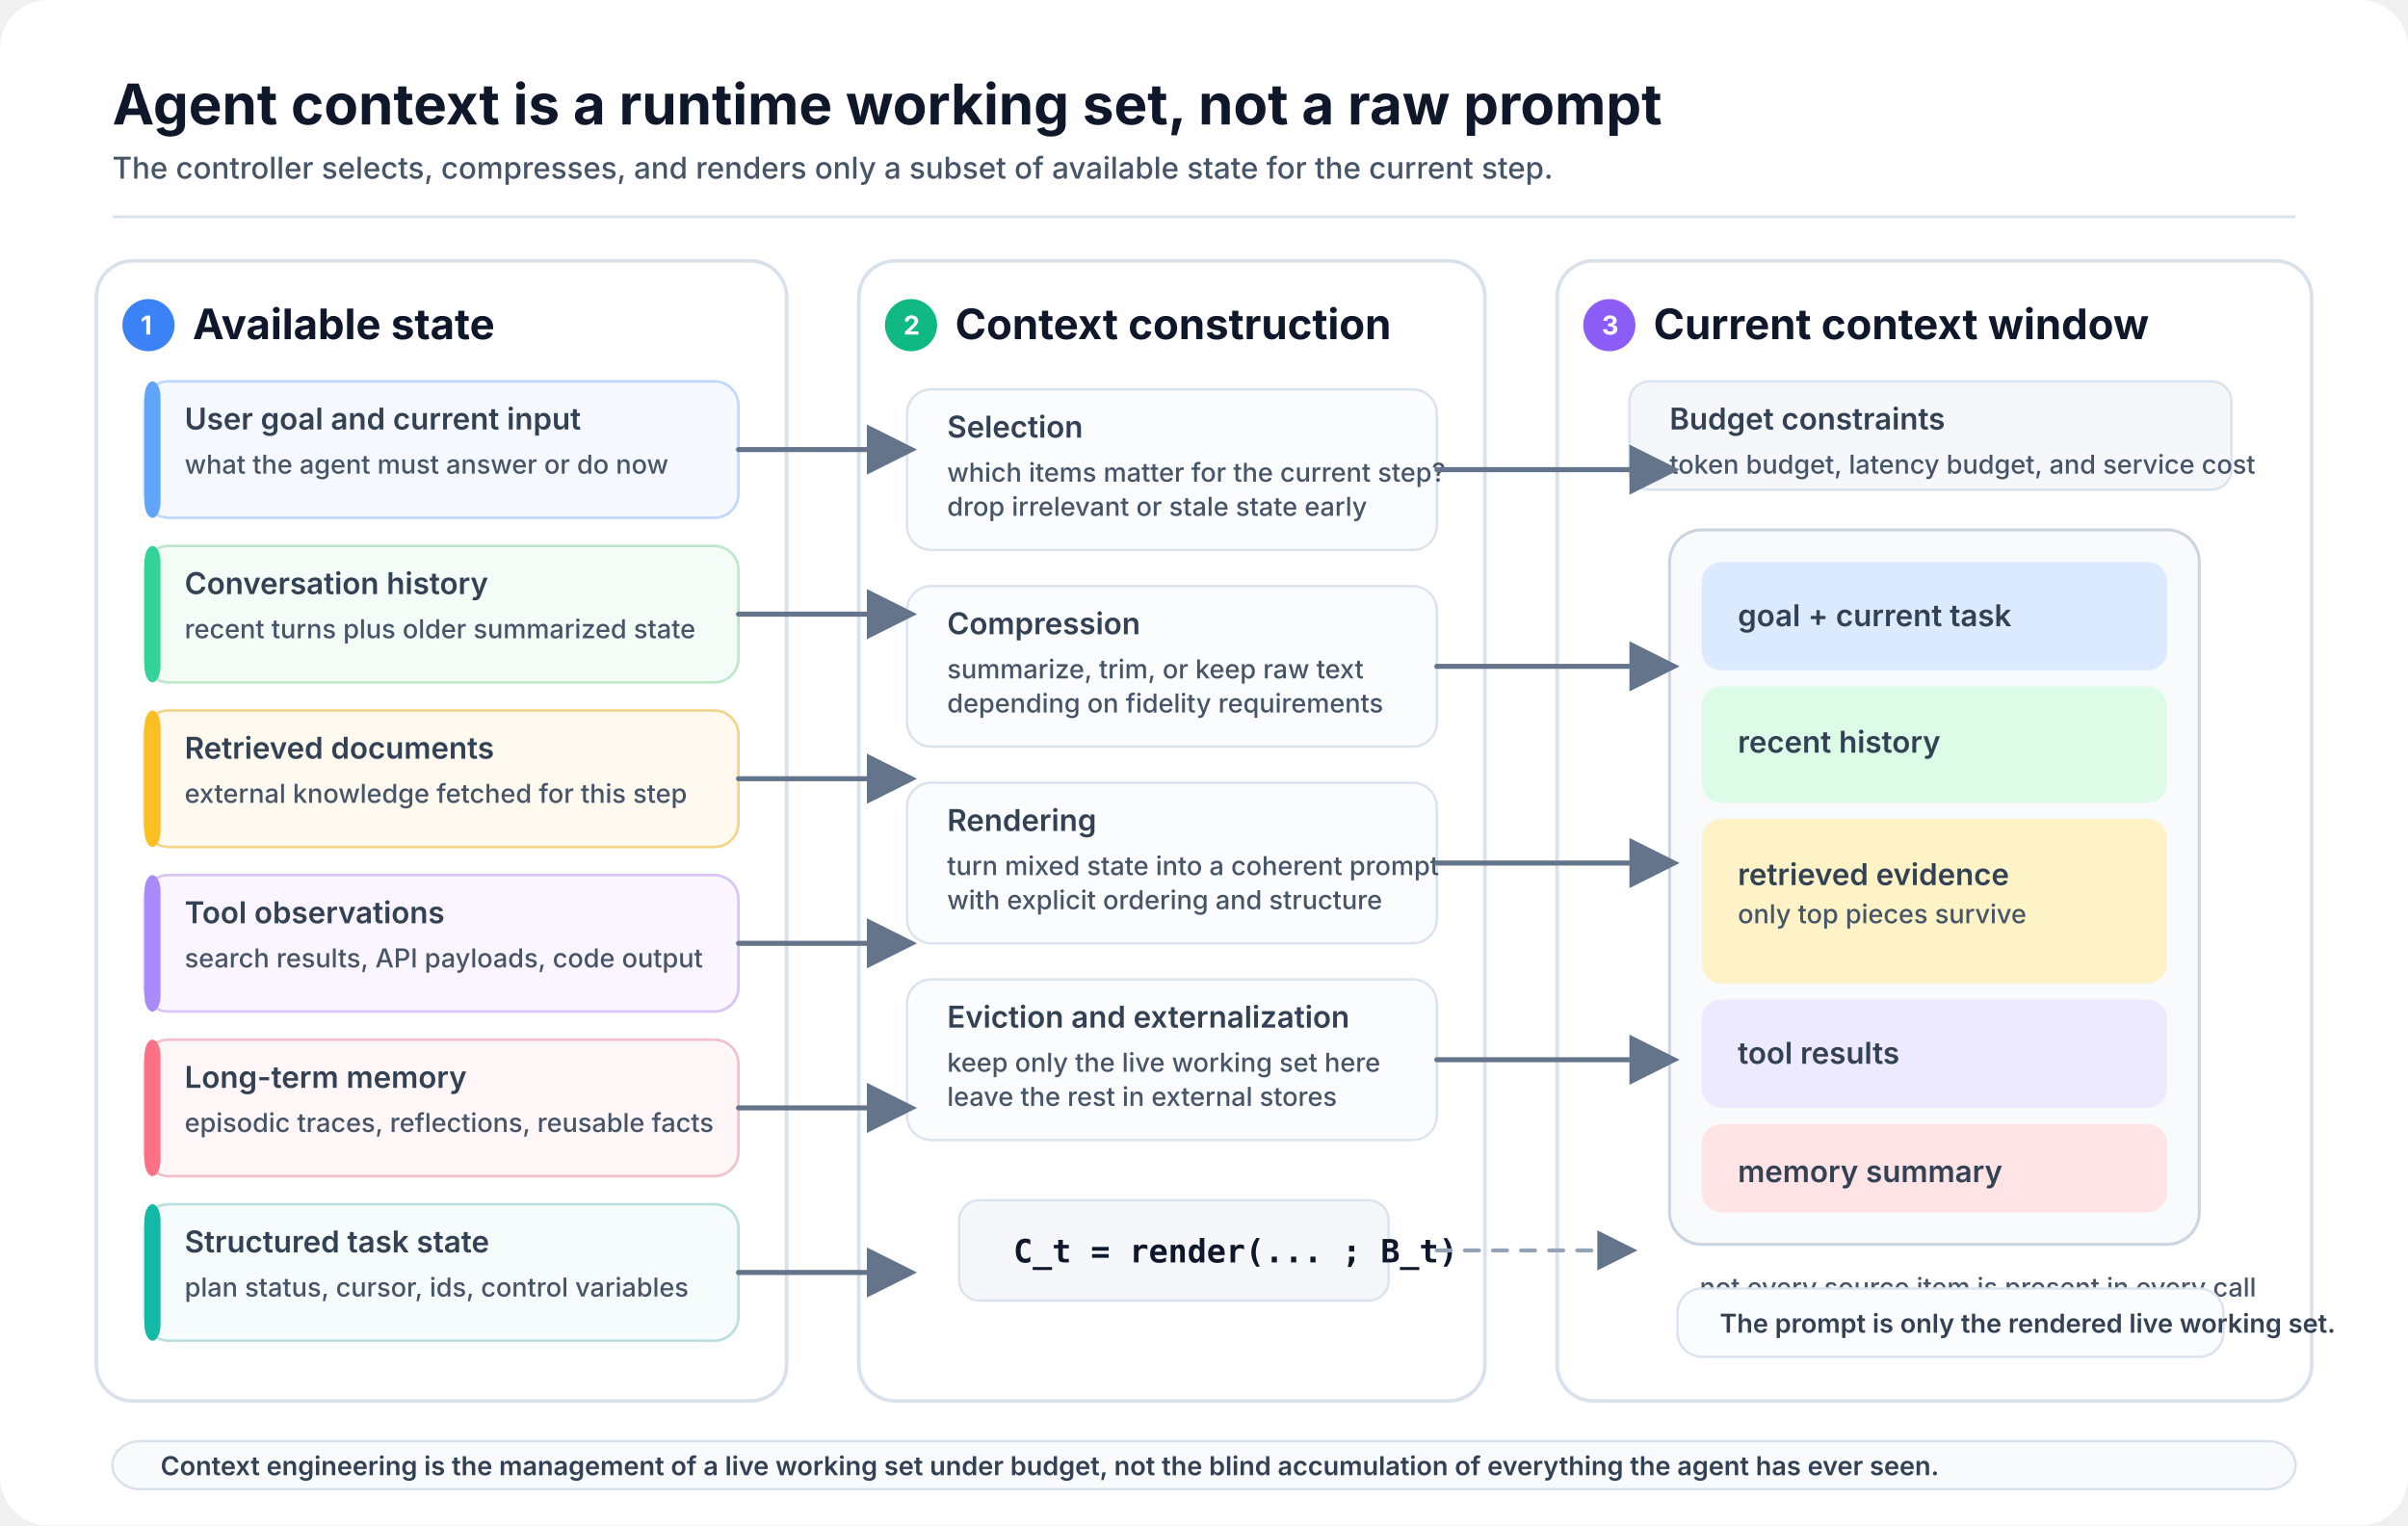
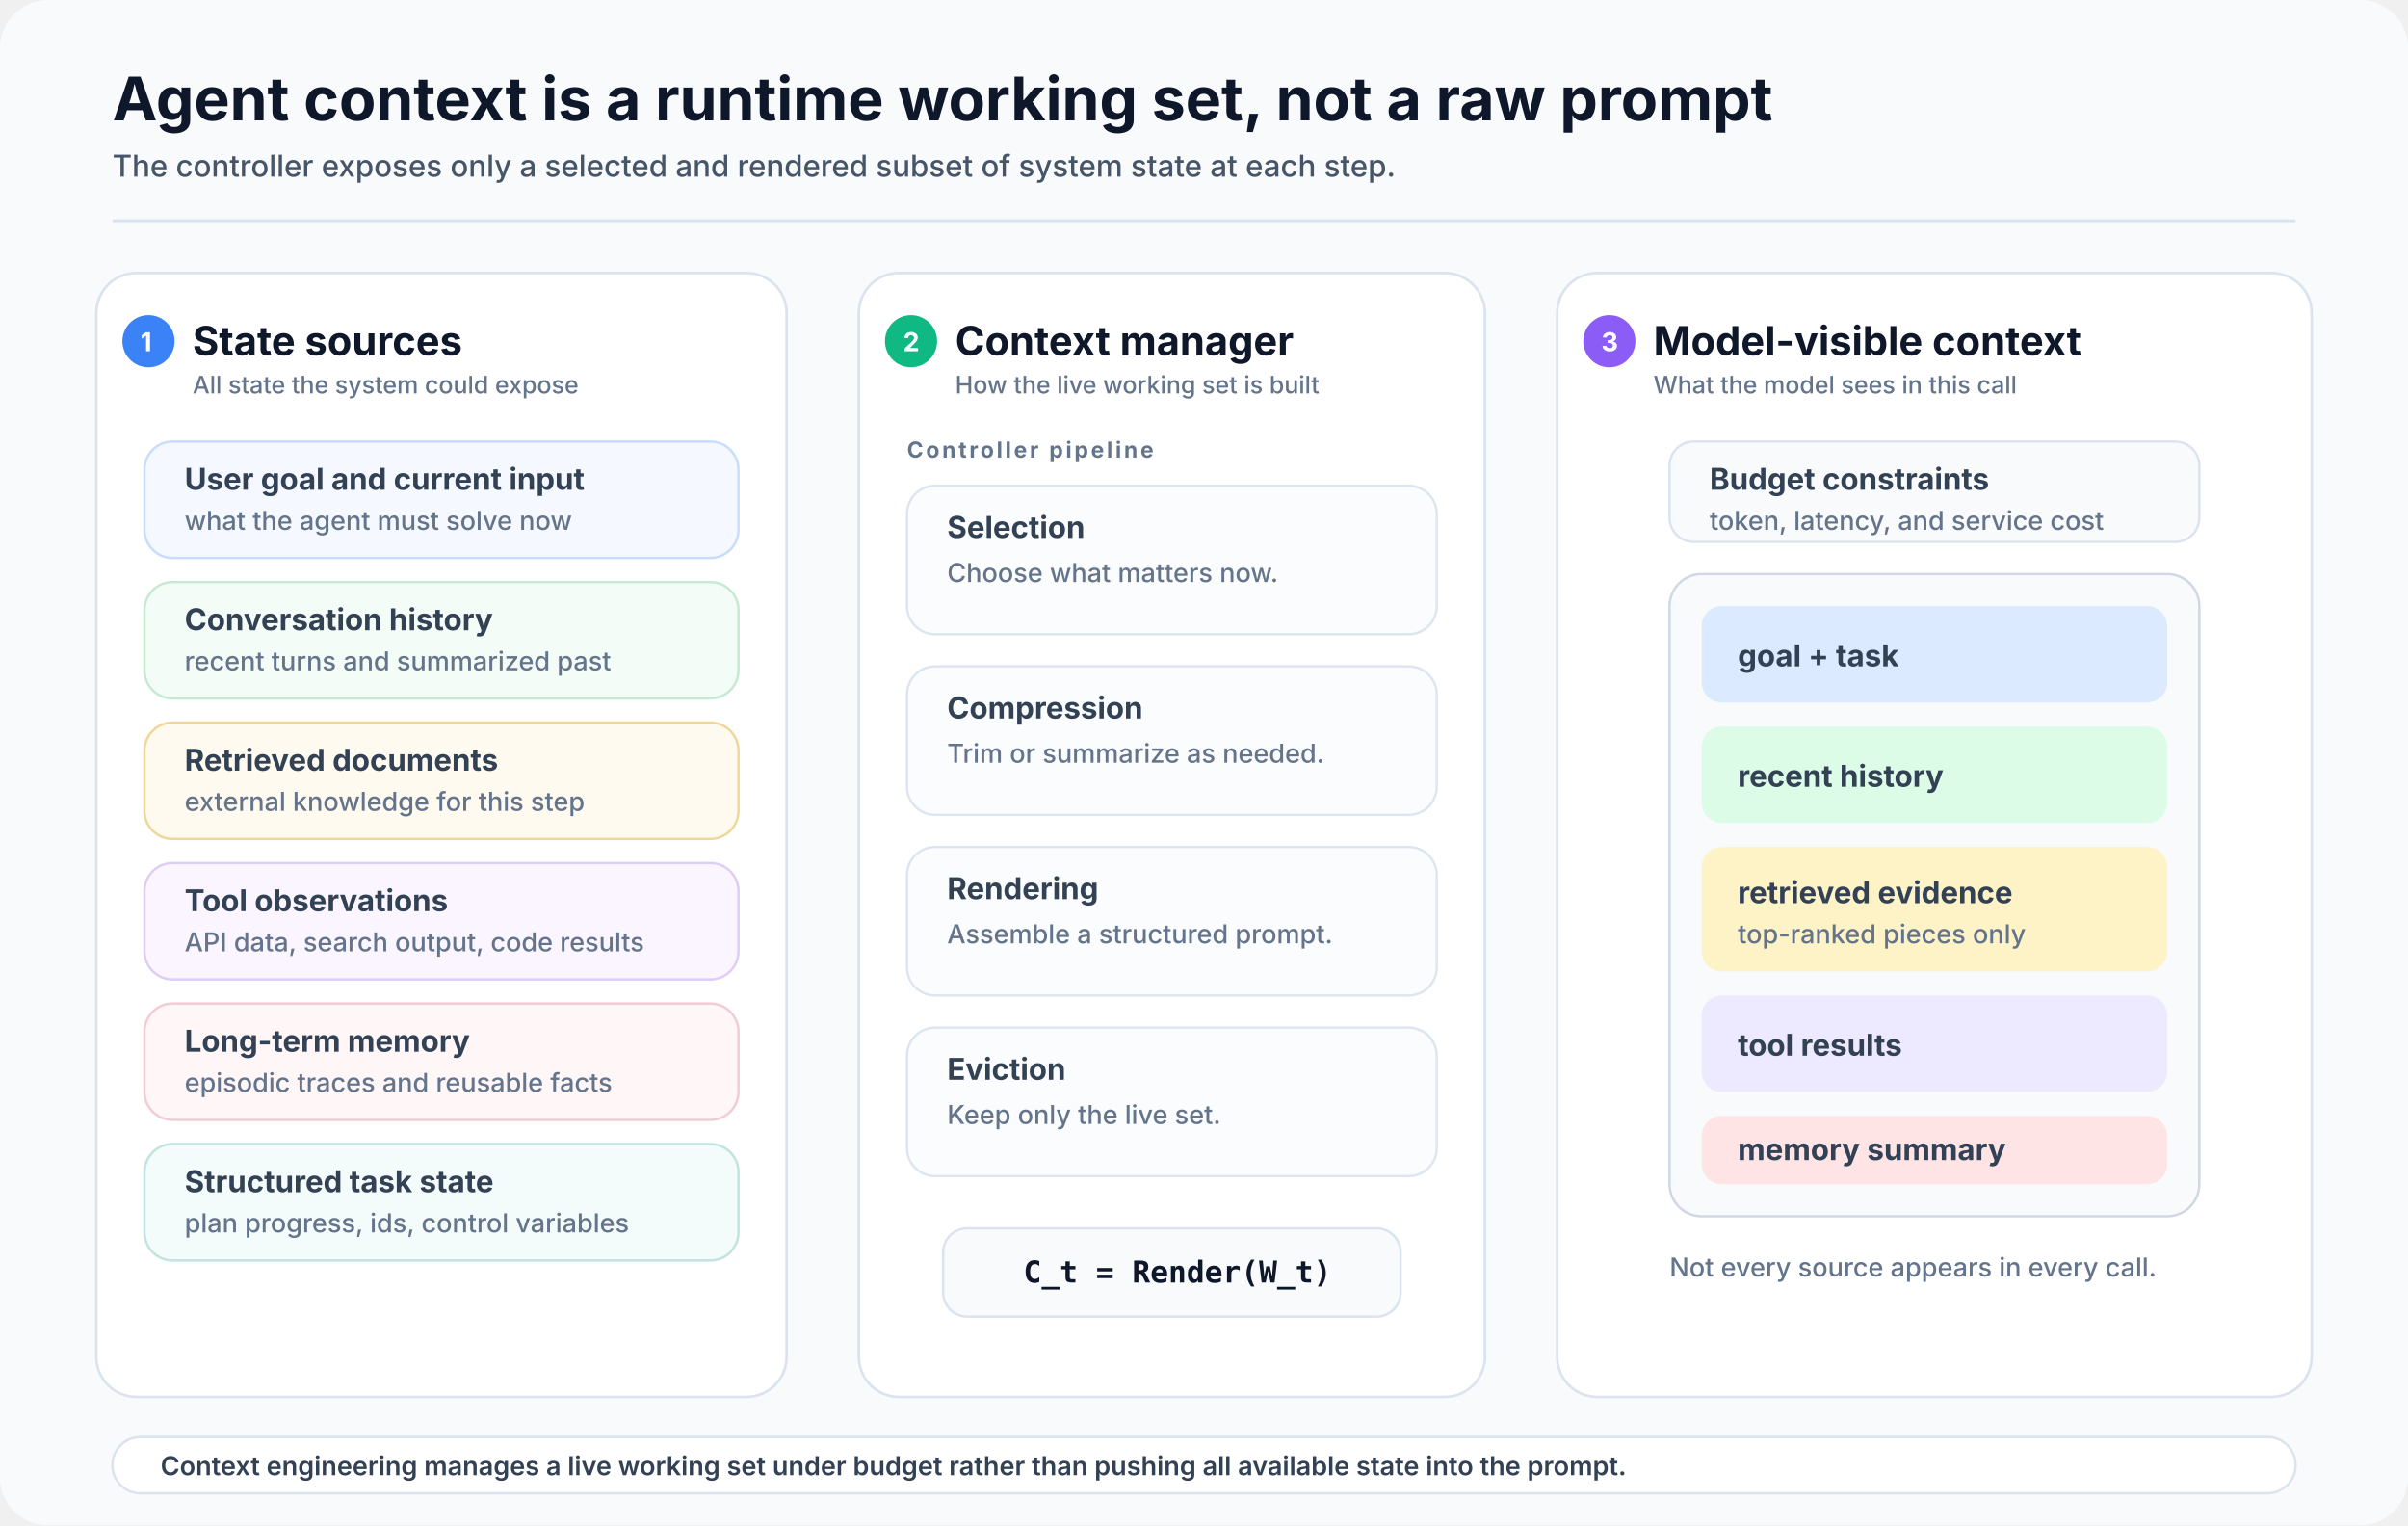
<svg xmlns="http://www.w3.org/2000/svg" width="1200" height="760" viewBox="0 0 1200 760" fill="none" role="img" aria-labelledby="title desc">
-   <defs>
-     <marker id="arrowhead" markerWidth="10" markerHeight="10" refX="8" refY="5" orient="auto" markerUnits="strokeWidth">
-       <path d="M0 0L10 5L0 10Z" fill="#64748b" />
-     </marker>
-   </defs>
  <style>
-     .bg { fill: #ffffff; }
-     .frame { fill: #ffffff; stroke: #d9e1ec; stroke-width: 1.8; rx: 18; }
-     .rule { stroke: #d9e1ec; stroke-width: 1.4; }
-     .title { fill: #0f172a; font: 700 28px "Inter", "Segoe UI", sans-serif; }
+     .bg { fill: #f8fafc; }
+ 
+     .title { fill: #0f172a; font: 700 30px "Inter", "Segoe UI", sans-serif; }
    .subtitle { fill: #475569; font: 500 15px "Inter", "Segoe UI", sans-serif; }
-     .panelTitle { fill: #0f172a; font: 700 21px "Inter", "Segoe UI", sans-serif; }
-     .num { fill: #ffffff; font: 700 13px "Inter", "Segoe UI", sans-serif; }
-     .label { fill: #334155; font: 600 15px "Inter", "Segoe UI", sans-serif; }
-     .body { fill: #475569; font: 500 13px "Inter", "Segoe UI", sans-serif; }
-     .mono { fill: #0f172a; font: 700 16px "JetBrains Mono", "SFMono-Regular", monospace; }
-     .chipA { fill: #f5f9ff; stroke: #bfd8ff; stroke-width: 1.3; rx: 12; }
-     .chipB { fill: #f4fcf7; stroke: #bde8cb; stroke-width: 1.3; rx: 12; }
-     .chipC { fill: #fffaf0; stroke: #f0d58a; stroke-width: 1.3; rx: 12; }
-     .chipD { fill: #faf5ff; stroke: #dac3f5; stroke-width: 1.3; rx: 12; }
-     .chipE { fill: #fff6f7; stroke: #f1c0ca; stroke-width: 1.3; rx: 12; }
-     .chipF { fill: #f6fbfb; stroke: #b9e0dd; stroke-width: 1.3; rx: 12; }
-     .barA { fill: #60a5fa; }
-     .barB { fill: #34d399; }
-     .barC { fill: #fbbf24; }
-     .barD { fill: #a78bfa; }
-     .barE { fill: #fb7185; }
-     .barF { fill: #14b8a6; }
-     .summary { fill: #fbfcfe; stroke: #dbe3ee; stroke-width: 1.2; rx: 12; }
-     .badge { fill: #f5f7fb; stroke: #dbe3ee; stroke-width: 1.2; rx: 10; }
+     .rule { stroke: #dbe4ee; stroke-width: 1.4; }
+ 
+     .panel {
+       fill: #ffffff;
+       stroke: #dbe4ee;
+       stroke-width: 1.3;
+       rx: 20;
+     }
+ 
+     .panelTitle { fill: #0f172a; font: 700 20px "Inter", "Segoe UI", sans-serif; }
+     .panelHint { fill: #64748b; font: 500 12px "Inter", "Segoe UI", sans-serif; }
+ 
+     .stepNum { fill: #ffffff; font: 700 13px "Inter", "Segoe UI", sans-serif; }
+ 
    .n1 { fill: #3b82f6; }
    .n2 { fill: #10b981; }
    .n3 { fill: #8b5cf6; }
-     .arrow { stroke: #64748b; stroke-width: 2.5; stroke-linecap: round; marker-end: url(#arrowhead); }
-     .dashed { stroke: #94a3b8; stroke-width: 2; stroke-linecap: round; stroke-dasharray: 7 7; marker-end: url(#arrowhead); }
-     .window { fill: #f8fafc; stroke: #cbd5e1; stroke-width: 1.5; rx: 16; }
+ 
+     .label { fill: #334155; font: 650 15px "Inter", "Segoe UI", sans-serif; }
+     .body { fill: #64748b; font: 500 13px "Inter", "Segoe UI", sans-serif; }
+     .mono { fill: #0f172a; font: 700 15px "JetBrains Mono", "SFMono-Regular", monospace; }
+ 
+     .chipA { fill: #f5f9ff; stroke: #c8dcff; stroke-width: 1.2; rx: 14; }
+     .chipB { fill: #f4fcf7; stroke: #c5ead1; stroke-width: 1.2; rx: 14; }
+     .chipC { fill: #fffaf0; stroke: #efd79a; stroke-width: 1.2; rx: 14; }
+     .chipD { fill: #faf5ff; stroke: #decdf4; stroke-width: 1.2; rx: 14; }
+     .chipE { fill: #fff6f7; stroke: #f2ccd4; stroke-width: 1.2; rx: 14; }
+     .chipF { fill: #f4fbfb; stroke: #c1e4e0; stroke-width: 1.2; rx: 14; }
+ 
+     .summary {
+       fill: #fbfcfe;
+       stroke: #dde6f0;
+       stroke-width: 1.2;
+       rx: 14;
+     }
+ 
+     .badge {
+       fill: #f8fafc;
+       stroke: #dbe4ee;
+       stroke-width: 1.2;
+       rx: 12;
+     }
+ 
+     .window {
+       fill: #f8fafc;
+       stroke: #cfd8e3;
+       stroke-width: 1.2;
+       rx: 16;
+     }
+ 
    .slotA { fill: #dbeafe; }
    .slotB { fill: #dcfce7; }
    .slotC { fill: #fef3c7; }
    .slotD { fill: #ede9fe; }
    .slotE { fill: #ffe4e6; }
-     .slotF { fill: #ccfbf1; }
-     .footer { fill: #f8fafc; stroke: #d9e1ec; stroke-width: 1.2; rx: 14; }
+ 
+     .footer {
+       fill: #ffffff;
+       stroke: #dbe4ee;
+       stroke-width: 1.2;
+       rx: 14;
+     }
+ 
    .footerText { fill: #334155; font: 600 13px "Inter", "Segoe UI", sans-serif; }
+     .smallCaps { fill: #64748b; font: 700 11px "Inter", "Segoe UI", sans-serif; letter-spacing: 0.12em; }
  </style>
  <rect class="bg" width="1200" height="760" rx="24" />
-   <text class="title" x="56" y="62">Agent context is a runtime working set, not a raw prompt</text>
-   <text class="subtitle" x="56" y="89">The controller selects, compresses, and renders only a subset of available state for the current step.</text>
-   <line class="rule" x1="56" y1="108" x2="1144" y2="108" />
-   <rect class="frame" x="48" y="130" width="344" height="568" rx="18" />
-   <rect class="frame" x="428" y="130" width="312" height="568" rx="18" />
-   <rect class="frame" x="776" y="130" width="376" height="568" rx="18" />
-   <circle class="n1" cx="74" cy="162" r="13" />
-   <text class="num" x="70.1" y="166.7">1</text>
-   <text class="panelTitle" x="96" y="169">Available state</text>
-   <circle class="n2" cx="454" cy="162" r="13" />
-   <text class="num" x="450.2" y="166.7">2</text>
-   <text class="panelTitle" x="476" y="169">Context construction</text>
-   <circle class="n3" cx="802" cy="162" r="13" />
-   <text class="num" x="798.2" y="166.7">3</text>
-   <text class="panelTitle" x="824" y="169">Current context window</text>
-   <rect class="chipA" x="72" y="190" width="296" height="68" rx="12" />
-   <rect class="barA" x="72" y="190" width="8" height="68" rx="8" />
-   <text class="label" x="92" y="214">User goal and current input</text>
-   <text class="body" x="92" y="236">what the agent must answer or do now</text>
-   <rect class="chipB" x="72" y="272" width="296" height="68" rx="12" />
-   <rect class="barB" x="72" y="272" width="8" height="68" rx="8" />
-   <text class="label" x="92" y="296">Conversation history</text>
-   <text class="body" x="92" y="318">recent turns plus older summarized state</text>
-   <rect class="chipC" x="72" y="354" width="296" height="68" rx="12" />
-   <rect class="barC" x="72" y="354" width="8" height="68" rx="8" />
-   <text class="label" x="92" y="378">Retrieved documents</text>
-   <text class="body" x="92" y="400">external knowledge fetched for this step</text>
-   <rect class="chipD" x="72" y="436" width="296" height="68" rx="12" />
-   <rect class="barD" x="72" y="436" width="8" height="68" rx="8" />
-   <text class="label" x="92" y="460">Tool observations</text>
-   <text class="body" x="92" y="482">search results, API payloads, code output</text>
-   <rect class="chipE" x="72" y="518" width="296" height="68" rx="12" />
-   <rect class="barE" x="72" y="518" width="8" height="68" rx="8" />
-   <text class="label" x="92" y="542">Long-term memory</text>
-   <text class="body" x="92" y="564">episodic traces, reflections, reusable facts</text>
-   <rect class="chipF" x="72" y="600" width="296" height="68" rx="12" />
-   <rect class="barF" x="72" y="600" width="8" height="68" rx="8" />
-   <text class="label" x="92" y="624">Structured task state</text>
-   <text class="body" x="92" y="646">plan status, cursor, ids, control variables</text>
-   <rect class="summary" x="452" y="194" width="264" height="80" rx="12" />
-   <text class="label" x="472" y="218">Selection</text>
-   <text class="body" x="472" y="240">which items matter for the current step?</text>
-   <text class="body" x="472" y="257">drop irrelevant or stale state early</text>
-   <rect class="summary" x="452" y="292" width="264" height="80" rx="12" />
-   <text class="label" x="472" y="316">Compression</text>
-   <text class="body" x="472" y="338">summarize, trim, or keep raw text</text>
-   <text class="body" x="472" y="355">depending on fidelity requirements</text>
-   <rect class="summary" x="452" y="390" width="264" height="80" rx="12" />
-   <text class="label" x="472" y="414">Rendering</text>
-   <text class="body" x="472" y="436">turn mixed state into a coherent prompt</text>
-   <text class="body" x="472" y="453">with explicit ordering and structure</text>
-   <rect class="summary" x="452" y="488" width="264" height="80" rx="12" />
-   <text class="label" x="472" y="512">Eviction and externalization</text>
-   <text class="body" x="472" y="534">keep only the live working set here</text>
-   <text class="body" x="472" y="551">leave the rest in external stores</text>
-   <rect class="badge" x="478" y="598" width="214" height="50" rx="10" />
-   <text class="mono" x="505" y="629">C_t = render(... ; B_t)</text>
-   <rect class="badge" x="812" y="190" width="300" height="54" rx="10" />
-   <text class="label" x="832" y="214">Budget constraints</text>
-   <text class="body" x="832" y="236">token budget, latency budget, and service cost</text>
-   <rect class="window" x="832" y="264" width="264" height="356" rx="16" />
-   <rect class="slotA" x="848" y="280" width="232" height="54" rx="10" />
-   <text class="label" x="866" y="312">goal + current task</text>
-   <rect class="slotB" x="848" y="342" width="232" height="58" rx="10" />
-   <text class="label" x="866" y="375">recent history</text>
-   <rect class="slotC" x="848" y="408" width="232" height="82" rx="10" />
-   <text class="label" x="866" y="441">retrieved evidence</text>
-   <text class="body" x="866" y="460">only top pieces survive</text>
-   <rect class="slotD" x="848" y="498" width="232" height="54" rx="10" />
-   <text class="label" x="866" y="530">tool results</text>
-   <rect class="slotE" x="848" y="560" width="232" height="44" rx="10" />
-   <text class="label" x="866" y="589">memory summary</text>
-   <text class="body" x="847" y="646">not every source item is present in every call</text>
-   <rect class="summary" x="836" y="642" width="272" height="34" rx="10" />
-   <text class="footerText" x="857" y="664">The prompt is only the rendered live working set.</text>
-   <path class="arrow" d="M368 224H452" />
-   <path class="arrow" d="M368 306H452" />
-   <path class="arrow" d="M368 388H452" />
-   <path class="arrow" d="M368 470H452" />
-   <path class="arrow" d="M368 552H452" />
-   <path class="arrow" d="M368 634H452" />
-   <path class="arrow" d="M716 234H832" />
-   <path class="arrow" d="M716 332H832" />
-   <path class="arrow" d="M716 430H832" />
-   <path class="arrow" d="M716 528H832" />
-   <path class="dashed" d="M716 623H812" />
-   <rect class="footer" x="56" y="718" width="1088" height="24" rx="12" />
-   <text class="footerText" x="80" y="735">Context engineering is the management of a live working set under budget, not the blind accumulation of everything the agent has ever seen.</text>
+   <text class="title" x="56" y="60">Agent context is a runtime working set, not a raw prompt</text>
+   <text class="subtitle" x="56" y="88">The controller exposes only a selected and rendered subset of system state at each step.</text>
+   <line class="rule" x1="56" y1="110" x2="1144" y2="110" />
+   <rect class="panel" x="48" y="136" width="344" height="560" rx="20" />
+   <rect class="panel" x="428" y="136" width="312" height="560" rx="20" />
+   <rect class="panel" x="776" y="136" width="376" height="560" rx="20" />
+   <circle class="n1" cx="74" cy="170" r="13" />
+   <text class="stepNum" x="70" y="175">1</text>
+   <text class="panelTitle" x="96" y="177">State sources</text>
+   <text class="panelHint" x="96" y="196">All state the system could expose</text>
+   <circle class="n2" cx="454" cy="170" r="13" />
+   <text class="stepNum" x="450" y="175">2</text>
+   <text class="panelTitle" x="476" y="177">Context manager</text>
+   <text class="panelHint" x="476" y="196">How the live working set is built</text>
+   <circle class="n3" cx="802" cy="170" r="13" />
+   <text class="stepNum" x="798" y="175">3</text>
+   <text class="panelTitle" x="824" y="177">Model-visible context</text>
+   <text class="panelHint" x="824" y="196">What the model sees in this call</text>
+   <rect class="chipA" x="72" y="220" width="296" height="58" rx="14" />
+   <text class="label" x="92" y="244">User goal and current input</text>
+   <text class="body" x="92" y="264">what the agent must solve now</text>
+   <rect class="chipB" x="72" y="290" width="296" height="58" rx="14" />
+   <text class="label" x="92" y="314">Conversation history</text>
+   <text class="body" x="92" y="334">recent turns and summarized past</text>
+   <rect class="chipC" x="72" y="360" width="296" height="58" rx="14" />
+   <text class="label" x="92" y="384">Retrieved documents</text>
+   <text class="body" x="92" y="404">external knowledge for this step</text>
+   <rect class="chipD" x="72" y="430" width="296" height="58" rx="14" />
+   <text class="label" x="92" y="454">Tool observations</text>
+   <text class="body" x="92" y="474">API data, search output, code results</text>
+   <rect class="chipE" x="72" y="500" width="296" height="58" rx="14" />
+   <text class="label" x="92" y="524">Long-term memory</text>
+   <text class="body" x="92" y="544">episodic traces and reusable facts</text>
+   <rect class="chipF" x="72" y="570" width="296" height="58" rx="14" />
+   <text class="label" x="92" y="594">Structured task state</text>
+   <text class="body" x="92" y="614">plan progress, ids, control variables</text>
+   <text class="smallCaps" x="452" y="228">Controller pipeline</text>
+   <rect class="summary" x="452" y="242" width="264" height="74" rx="14" />
+   <text class="label" x="472" y="268">Selection</text>
+   <text class="body" x="472" y="290">Choose what matters now.</text>
+   <rect class="summary" x="452" y="332" width="264" height="74" rx="14" />
+   <text class="label" x="472" y="358">Compression</text>
+   <text class="body" x="472" y="380">Trim or summarize as needed.</text>
+   <rect class="summary" x="452" y="422" width="264" height="74" rx="14" />
+   <text class="label" x="472" y="448">Rendering</text>
+   <text class="body" x="472" y="470">Assemble a structured prompt.</text>
+   <rect class="summary" x="452" y="512" width="264" height="74" rx="14" />
+   <text class="label" x="472" y="538">Eviction</text>
+   <text class="body" x="472" y="560">Keep only the live set.</text>
+   <rect class="badge" x="470" y="612" width="228" height="44" rx="12" />
+   <text class="mono" x="510" y="639">C_t = Render(W_t)</text>
+   <rect class="badge" x="832" y="220" width="264" height="50" rx="12" />
+   <text class="label" x="852" y="244">Budget constraints</text>
+   <text class="body" x="852" y="264">token, latency, and service cost</text>
+   <rect class="window" x="832" y="286" width="264" height="320" rx="16" />
+   <rect class="slotA" x="848" y="302" width="232" height="48" rx="10" />
+   <text class="label" x="866" y="332">goal + task</text>
+   <rect class="slotB" x="848" y="362" width="232" height="48" rx="10" />
+   <text class="label" x="866" y="392">recent history</text>
+   <rect class="slotC" x="848" y="422" width="232" height="62" rx="10" />
+   <text class="label" x="866" y="450">retrieved evidence</text>
+   <text class="body" x="866" y="470">top-ranked pieces only</text>
+   <rect class="slotD" x="848" y="496" width="232" height="48" rx="10" />
+   <text class="label" x="866" y="526">tool results</text>
+   <rect class="slotE" x="848" y="556" width="232" height="34" rx="10" />
+   <text class="label" x="866" y="578">memory summary</text>
+   <text class="body" x="832" y="636">Not every source appears in every call.</text>
+   <rect class="footer" x="56" y="716" width="1088" height="28" rx="14" />
+   <text class="footerText" x="80" y="735">Context engineering manages a live working set under budget rather than pushing all available state into the prompt.</text>
</svg>
